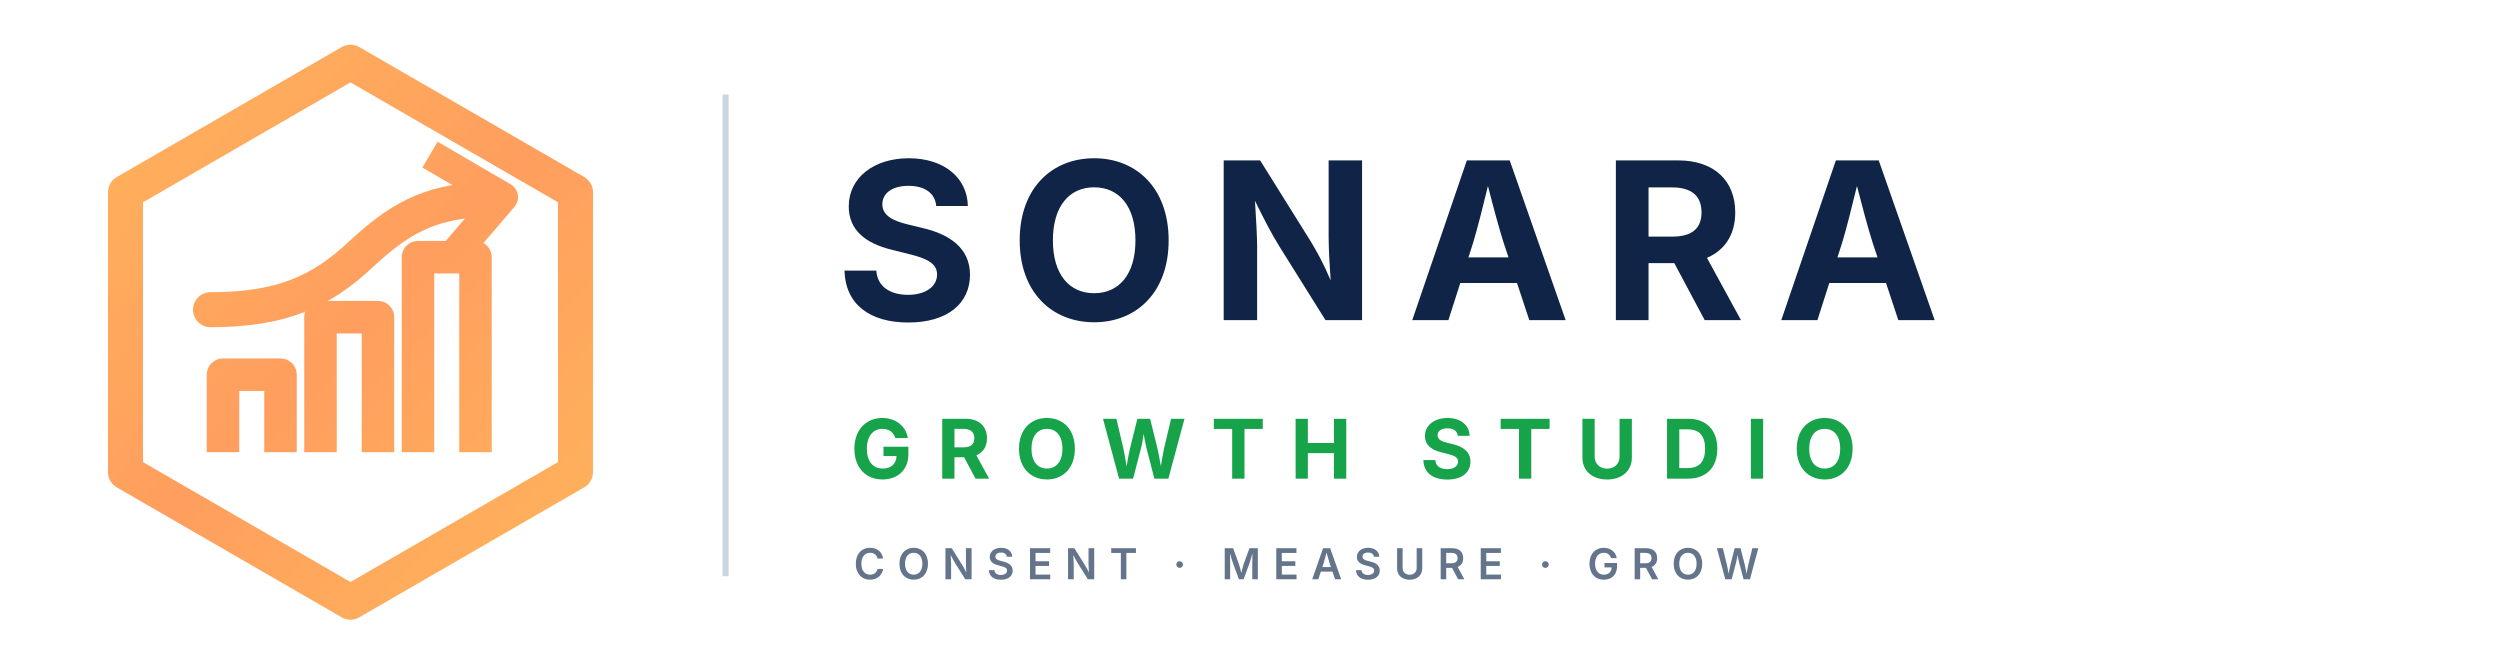
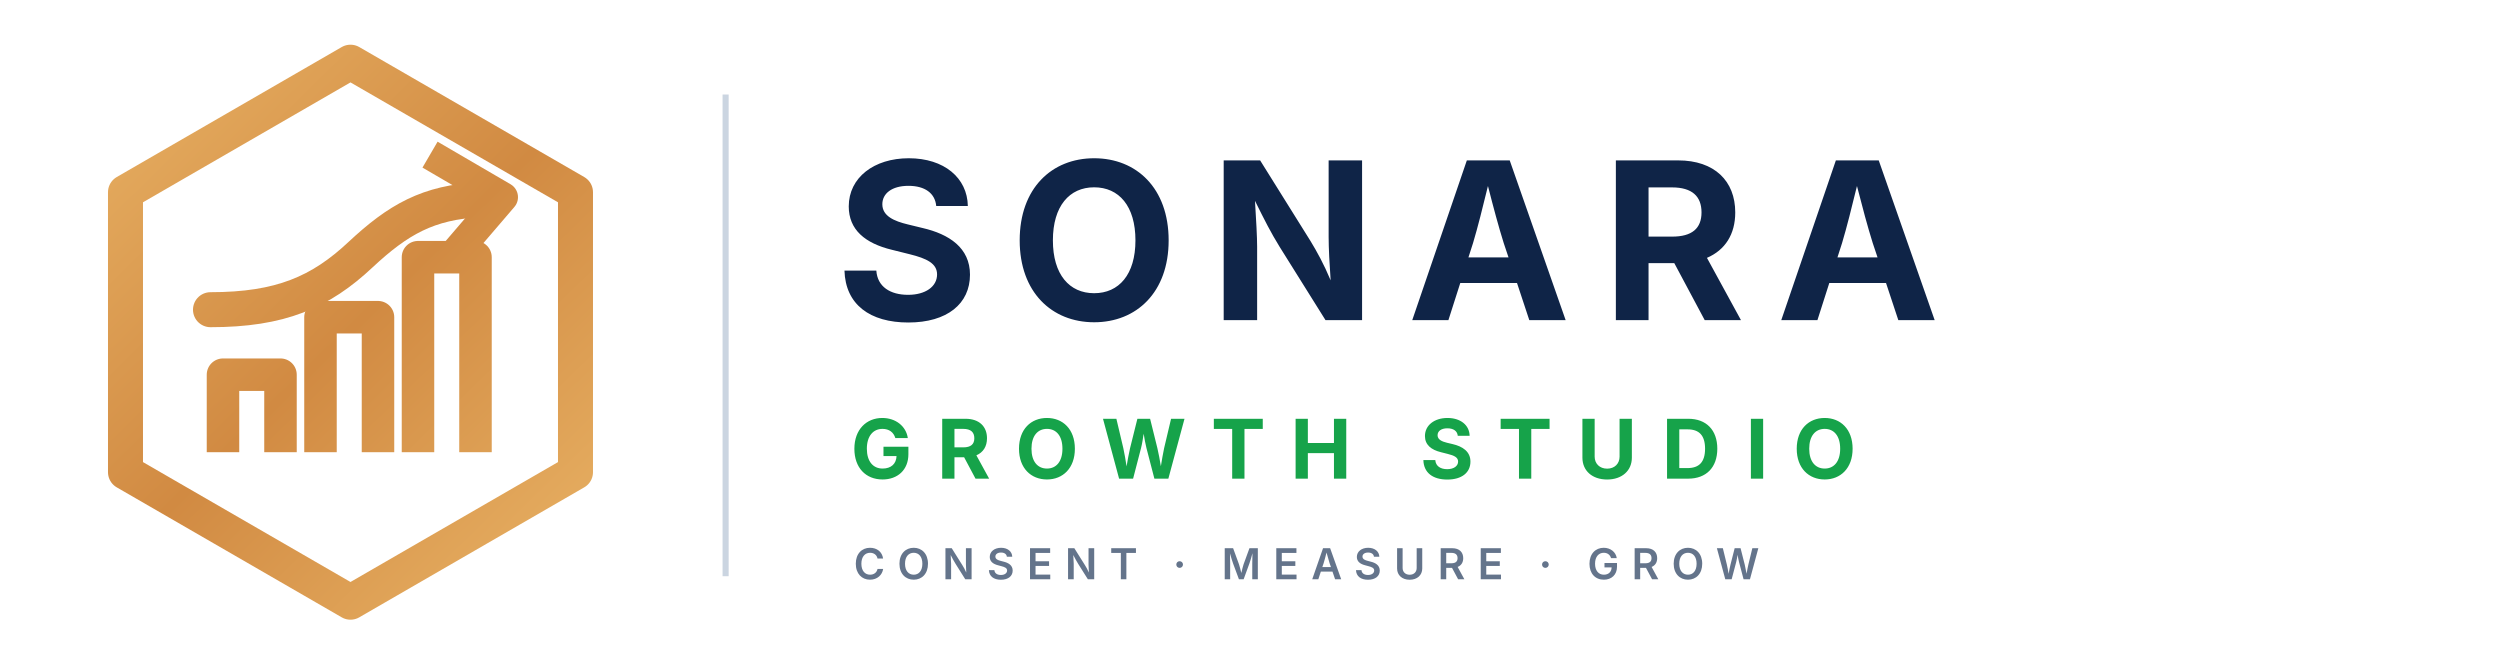
<svg xmlns="http://www.w3.org/2000/svg" viewBox="0 0 820 220" role="img" aria-labelledby="title desc">
  <defs>
    <linearGradient id="g" x1="34" y1="30" x2="216" y2="216" gradientUnits="userSpaceOnUse">
-       <stop stop-color="#FFB25C" />
-       <stop offset=".52" stop-color="#FF9E5E" />
-       <stop offset="1" stop-color="#FFB25C" />
+       <stop stop-color="#E6AE61" />
+       <stop offset=".52" stop-color="#D18A42" />
+       <stop offset="1" stop-color="#E6AE61" />
    </linearGradient>
  </defs>
  <g transform="translate(10 4) scale(.82)">
    <path d="M128 20 218 72v112l-90 52-90-52V72z" fill="none" stroke="url(#g)" stroke-width="14" stroke-linejoin="round" />
    <path d="M77 176v-31h23v31M116 176v-54h23v54M155 176v-78h23v78" fill="none" stroke="url(#g)" stroke-width="13" stroke-linejoin="round" />
    <path d="M72 119c28 0 44-7 60-22 15-14 27-21 48-22" fill="none" stroke="url(#g)" stroke-width="14" stroke-linecap="round" />
    <path d="m165 60 24 14-18 21" fill="none" stroke="url(#g)" stroke-width="12" stroke-linecap="square" stroke-linejoin="round" />
  </g>
  <path d="M238 31v158" stroke="#CBD5E1" stroke-width="2" />
  <text x="274" y="105" fill="#0F2447" font-family="Inter,Arial,sans-serif" font-size="72" font-weight="700" letter-spacing="10">SONARA</text>
  <text x="279" y="157" fill="#16A34A" font-family="Inter,Arial,sans-serif" font-size="27" font-weight="700" letter-spacing="8">GROWTH STUDIO</text>
  <text x="280" y="190" fill="#64748B" font-family="Inter,Arial,sans-serif" font-size="14" font-weight="600" letter-spacing="4">CONSENT · MEASURE · GROW</text>
</svg>
